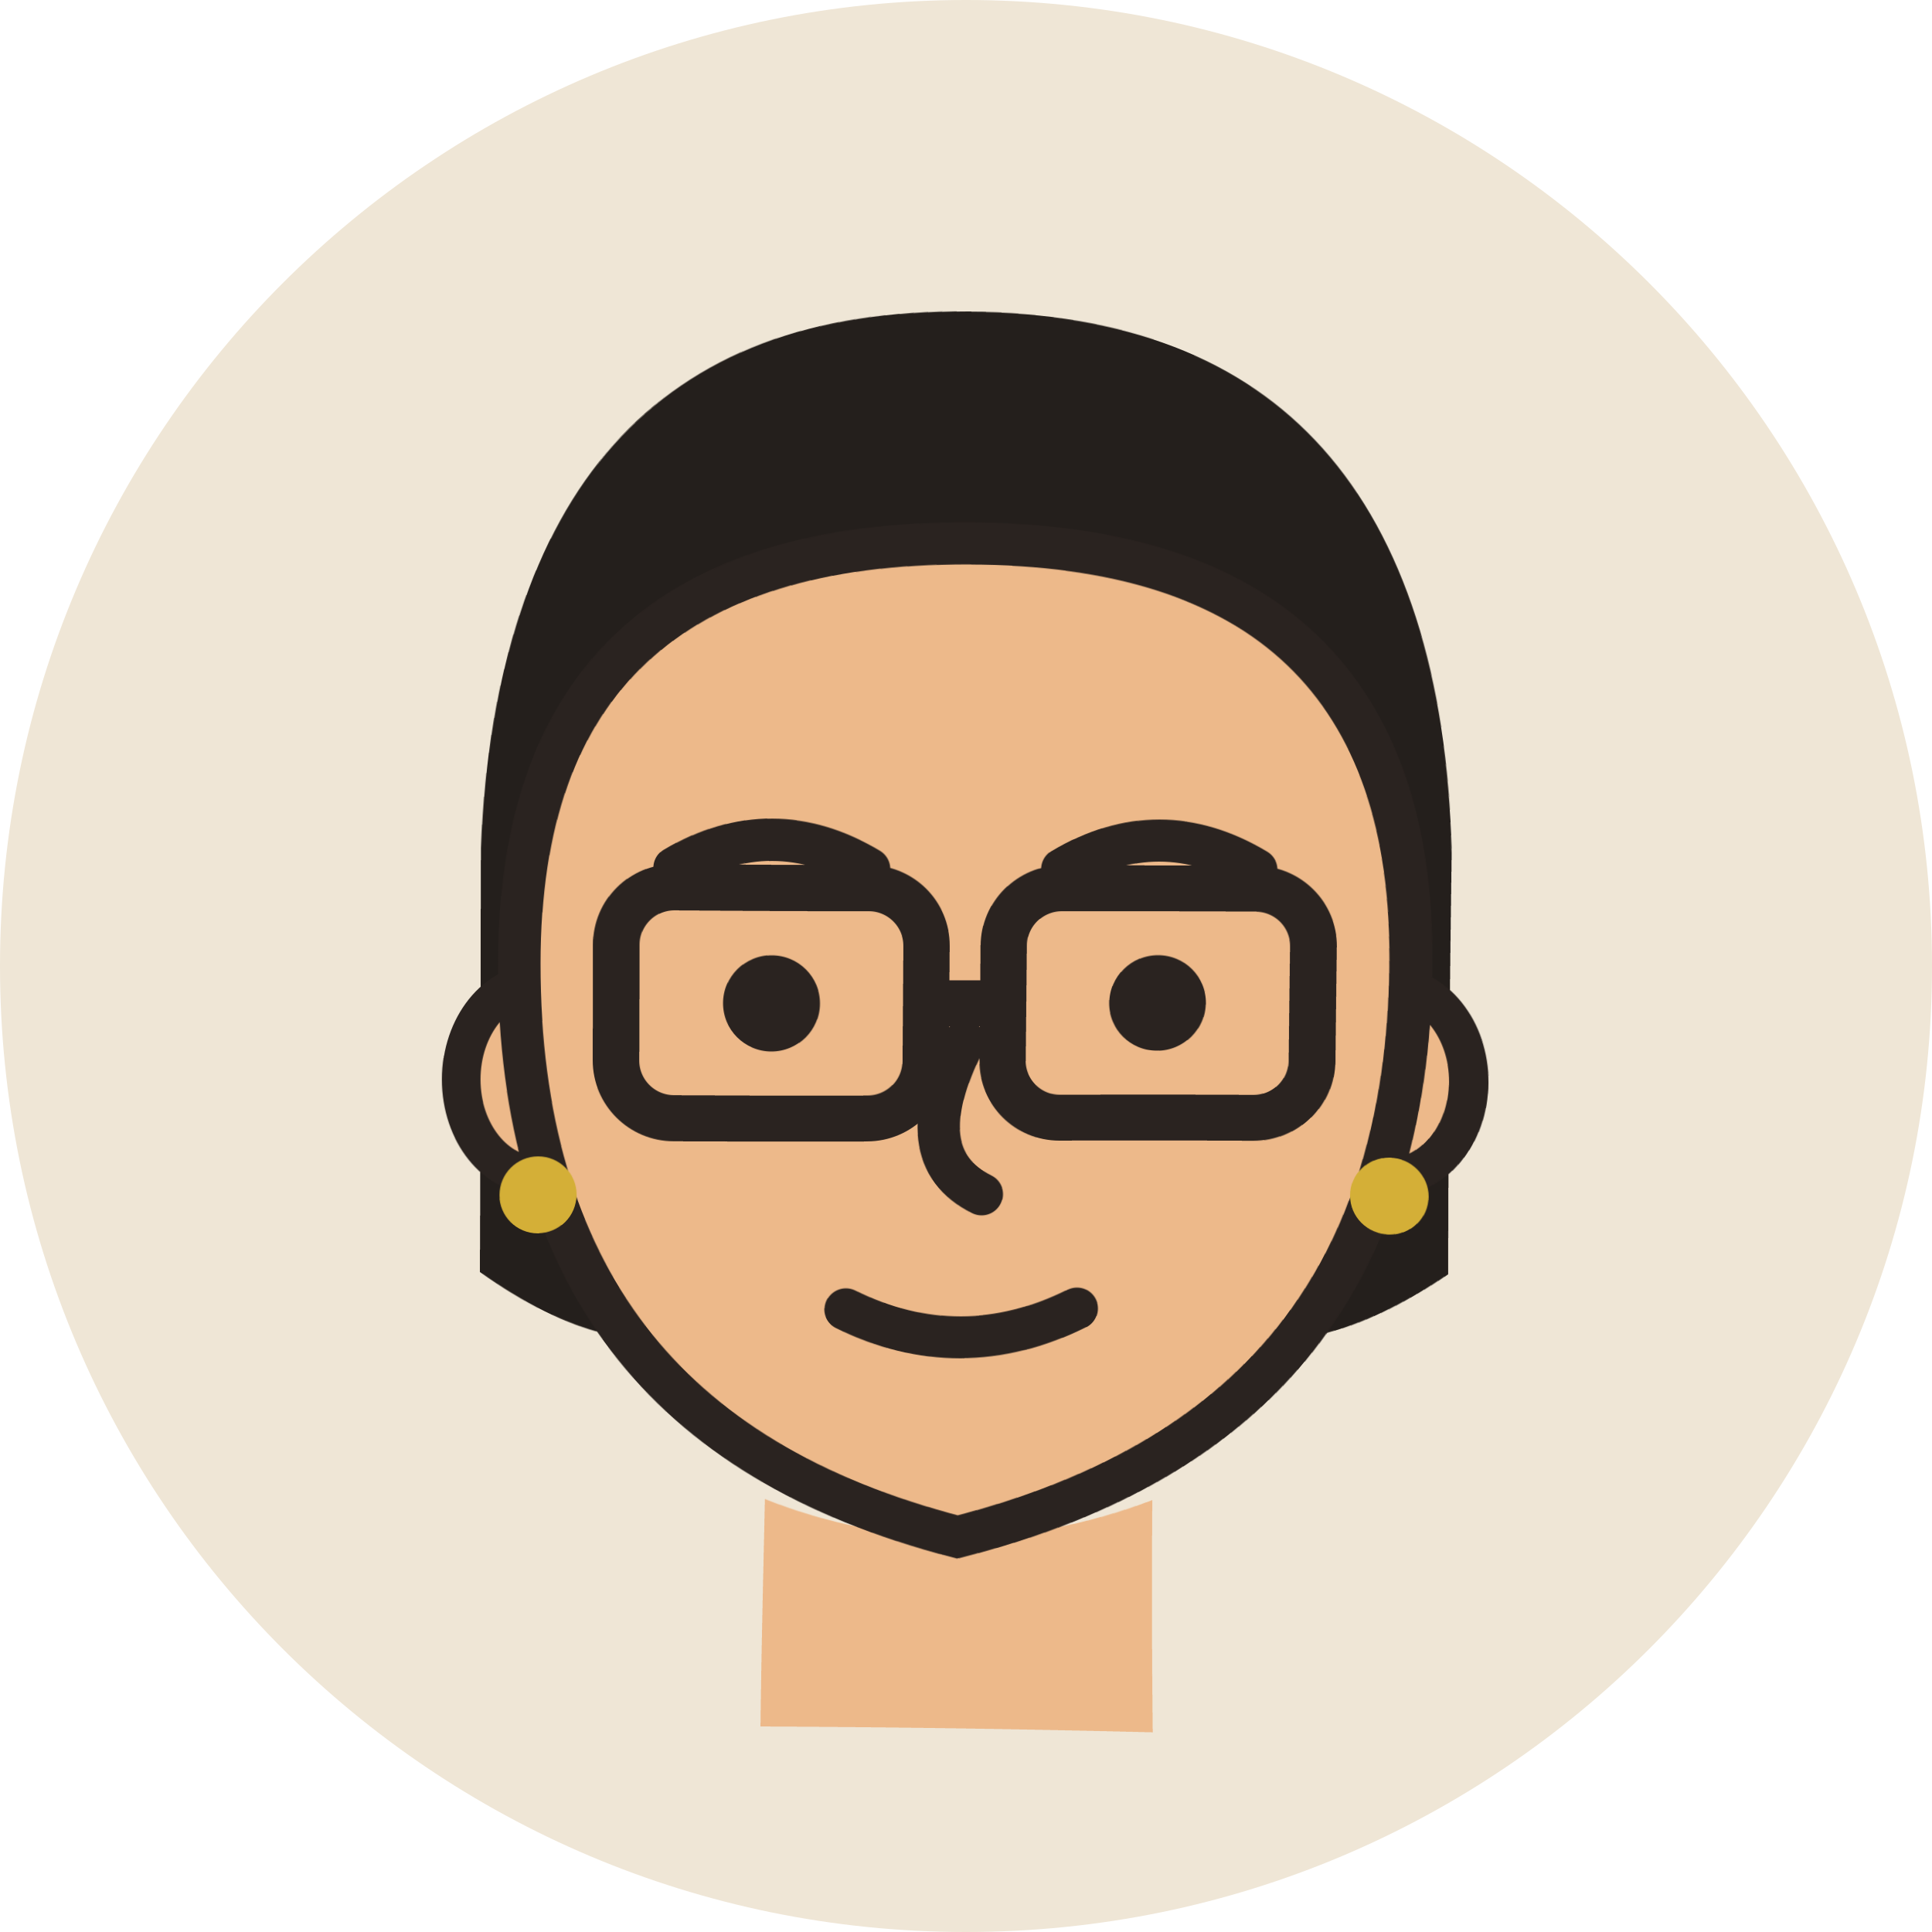
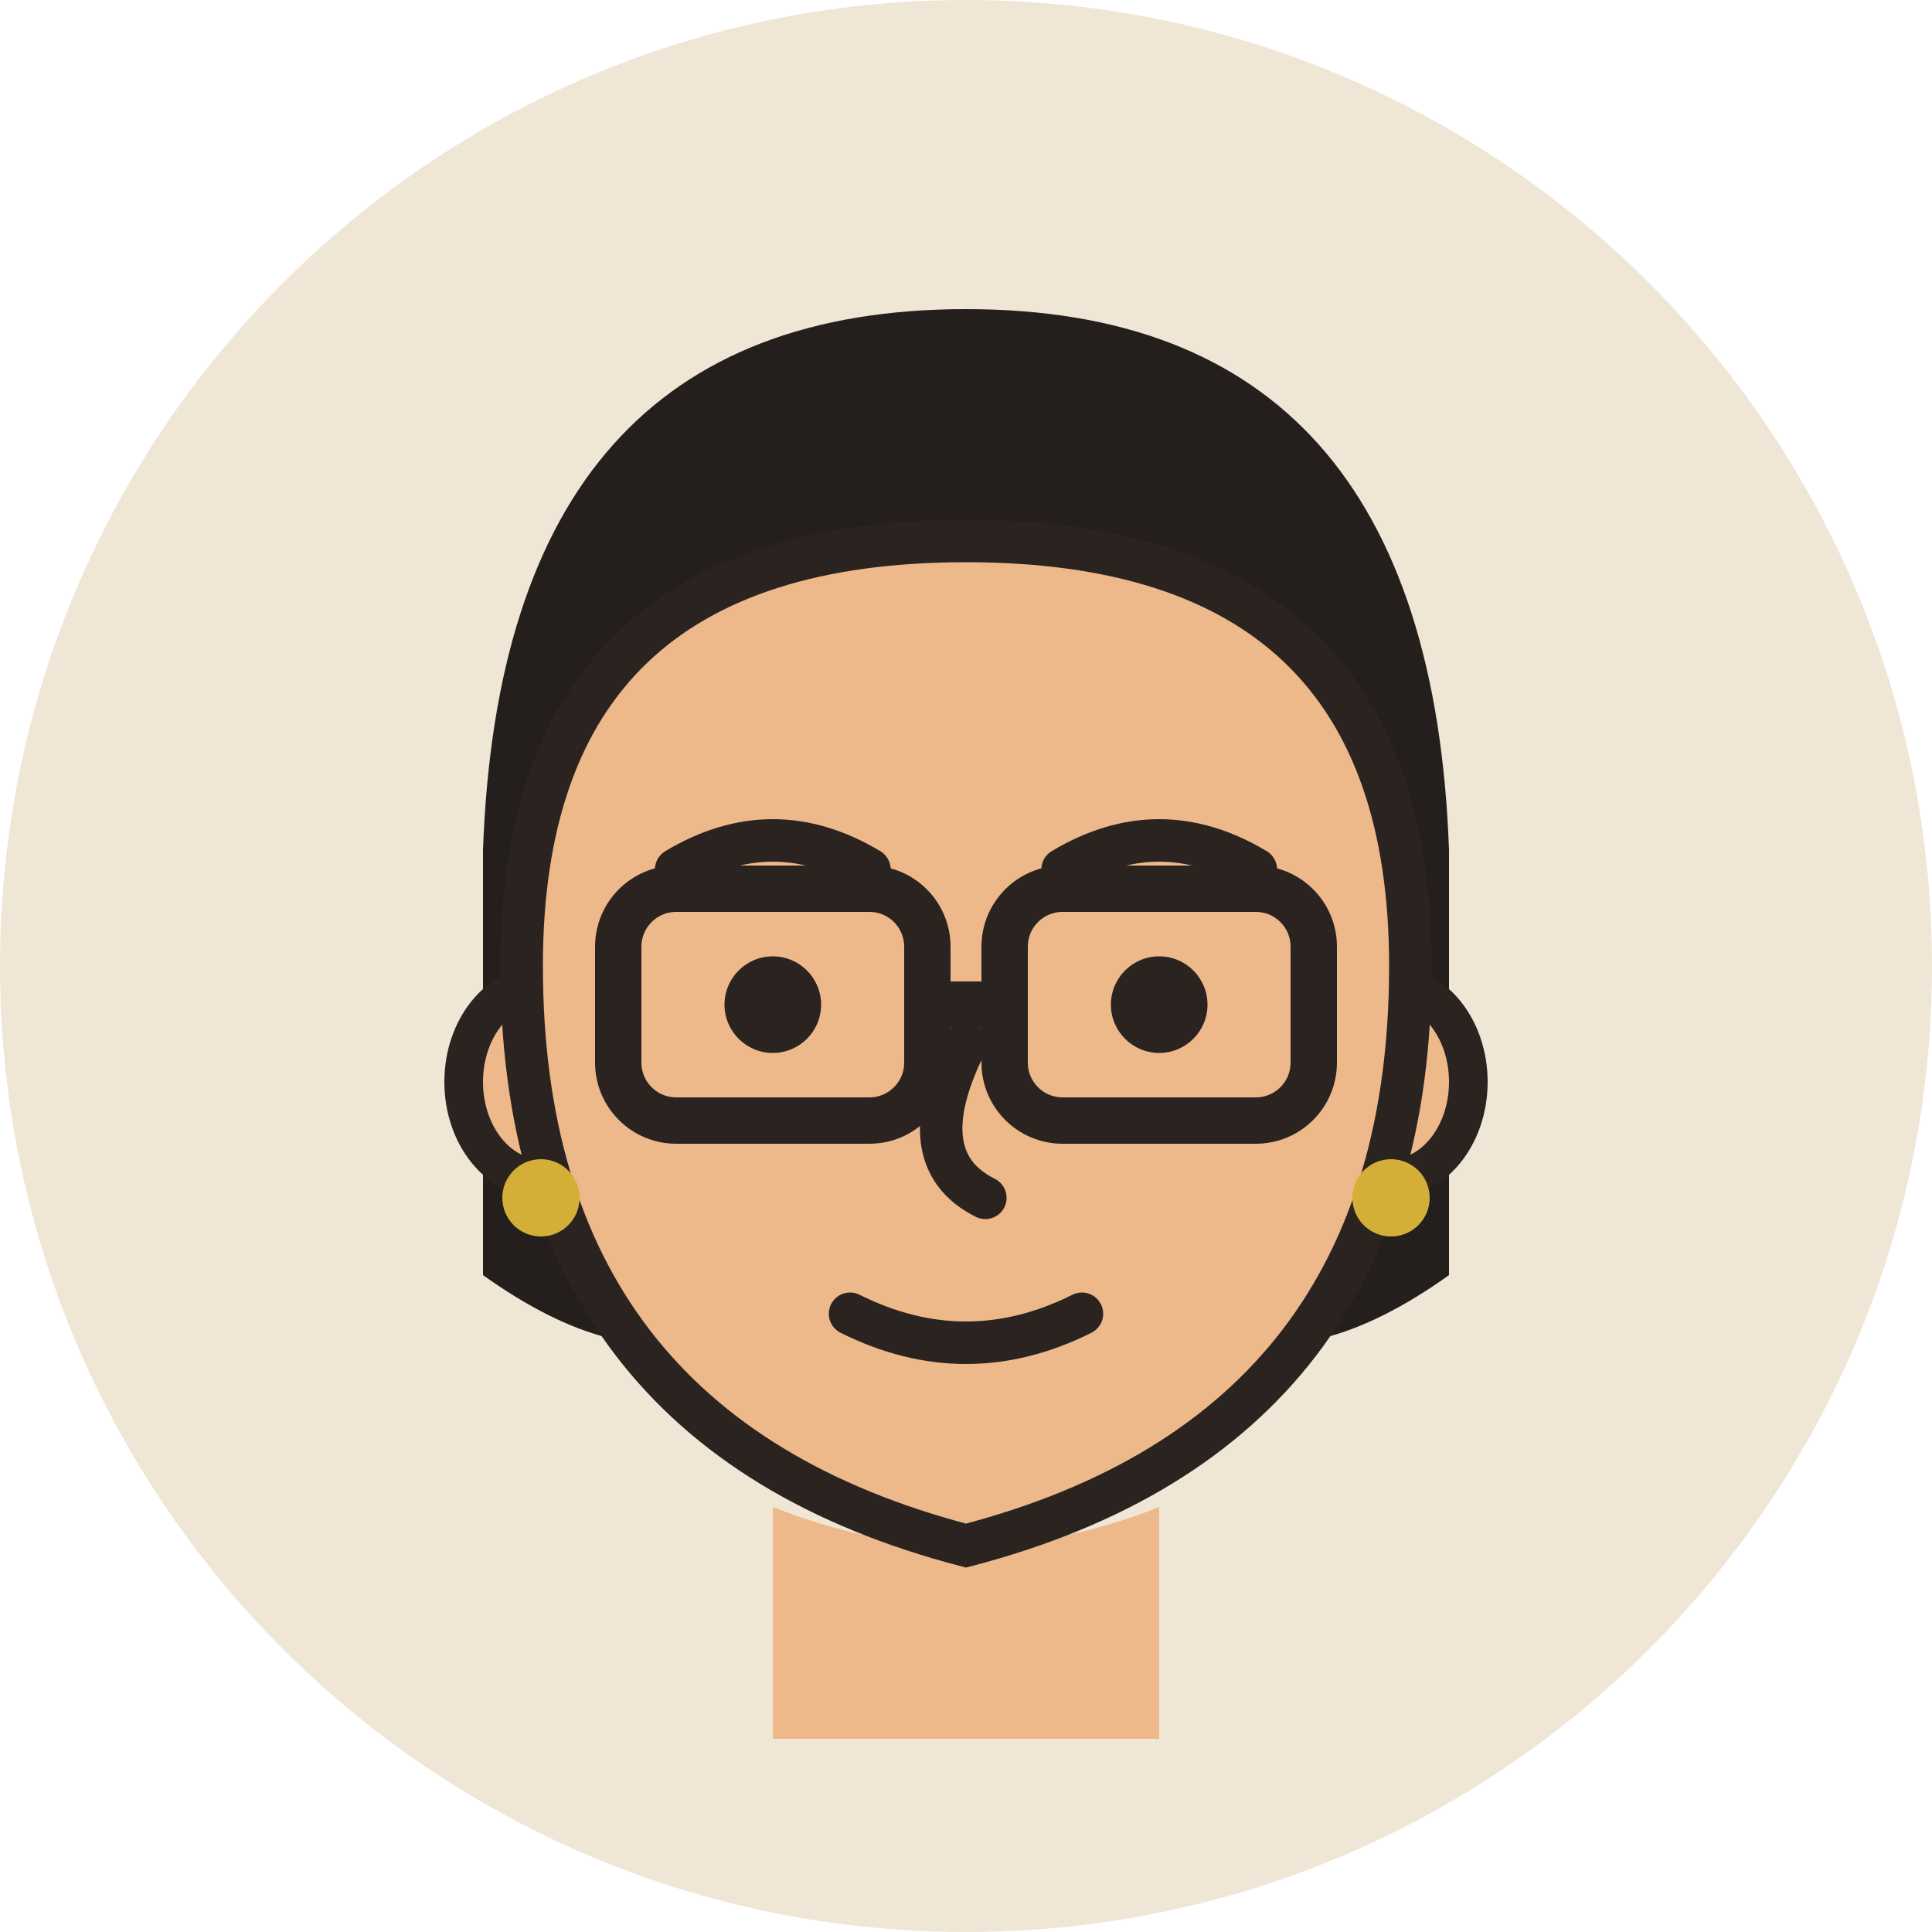
<svg xmlns="http://www.w3.org/2000/svg" viewBox="0 0 100 100">
-   <defs>
-     <filter id="r">
-       <feTurbulence type="fractalNoise" baseFrequency="0.013" numOctaves="2" seed="49" result="n" />
-       <feDisplacementMap in="SourceGraphic" in2="n" scale="2" />
-     </filter>
-   </defs>
  <rect width="100" height="100" rx="50" fill="#EFE6D6" />
-   <g filter="url(#r)">
+   <g>
    <path d="M25 44 q1 -28 25 -28 q24 0 25 28 l0 22 q-7 5 -12 3 l0 -18 q-13 5 -26 0 l0 18 q-5 2 -12 -3 z" fill="#241f1c" />
    <path d="M40 78 q10 4 20 0 l0 12 -20 0 z" fill="#EDB98A" />
    <ellipse cx="28" cy="56" rx="4" ry="5" fill="#EDB98A" stroke="#2a2320" stroke-width="2" />
    <ellipse cx="72" cy="56" rx="4" ry="5" fill="#EDB98A" stroke="#2a2320" stroke-width="2" />
    <path d="M27 50 q0 -22 23 -22 q23 0 23 22 q0 24 -23 30 q-23 -6 -23 -30 z" fill="#EDB98A" stroke="#2a2320" stroke-width="2.2" />
    <circle cx="40" cy="52" r="2.5" fill="#2a2320" />
    <circle cx="60" cy="52" r="2.5" fill="#2a2320" />
    <path d="M35 45 q5 -3 10 0" fill="none" stroke="#2a2320" stroke-width="2.2" stroke-linecap="round" stroke-linejoin="round" />
    <path d="M55 45 q5 -3 10 0" fill="none" stroke="#2a2320" stroke-width="2.2" stroke-linecap="round" stroke-linejoin="round" />
    <rect x="32" y="46" width="16" height="12" rx="3" fill="none" stroke="#2a2320" stroke-width="2.4" stroke-linecap="round" stroke-linejoin="round" />
    <rect x="52" y="46" width="16" height="12" rx="3" fill="none" stroke="#2a2320" stroke-width="2.4" stroke-linecap="round" stroke-linejoin="round" />
    <path d="M48 52 h4" fill="none" stroke="#2a2320" stroke-width="2.4" stroke-linecap="round" stroke-linejoin="round" />
    <path d="M50 54 q -3 6 1 8" fill="none" stroke="#2a2320" stroke-width="2.2" stroke-linecap="round" stroke-linejoin="round" />
    <path d="M44 68 q6 3 12 0" fill="none" stroke="#2a2320" stroke-width="2.2" stroke-linecap="round" stroke-linejoin="round" />
    <circle cx="28" cy="62" r="2" fill="#d4af37" />
    <circle cx="72" cy="62" r="2" fill="#d4af37" />
  </g>
</svg>
